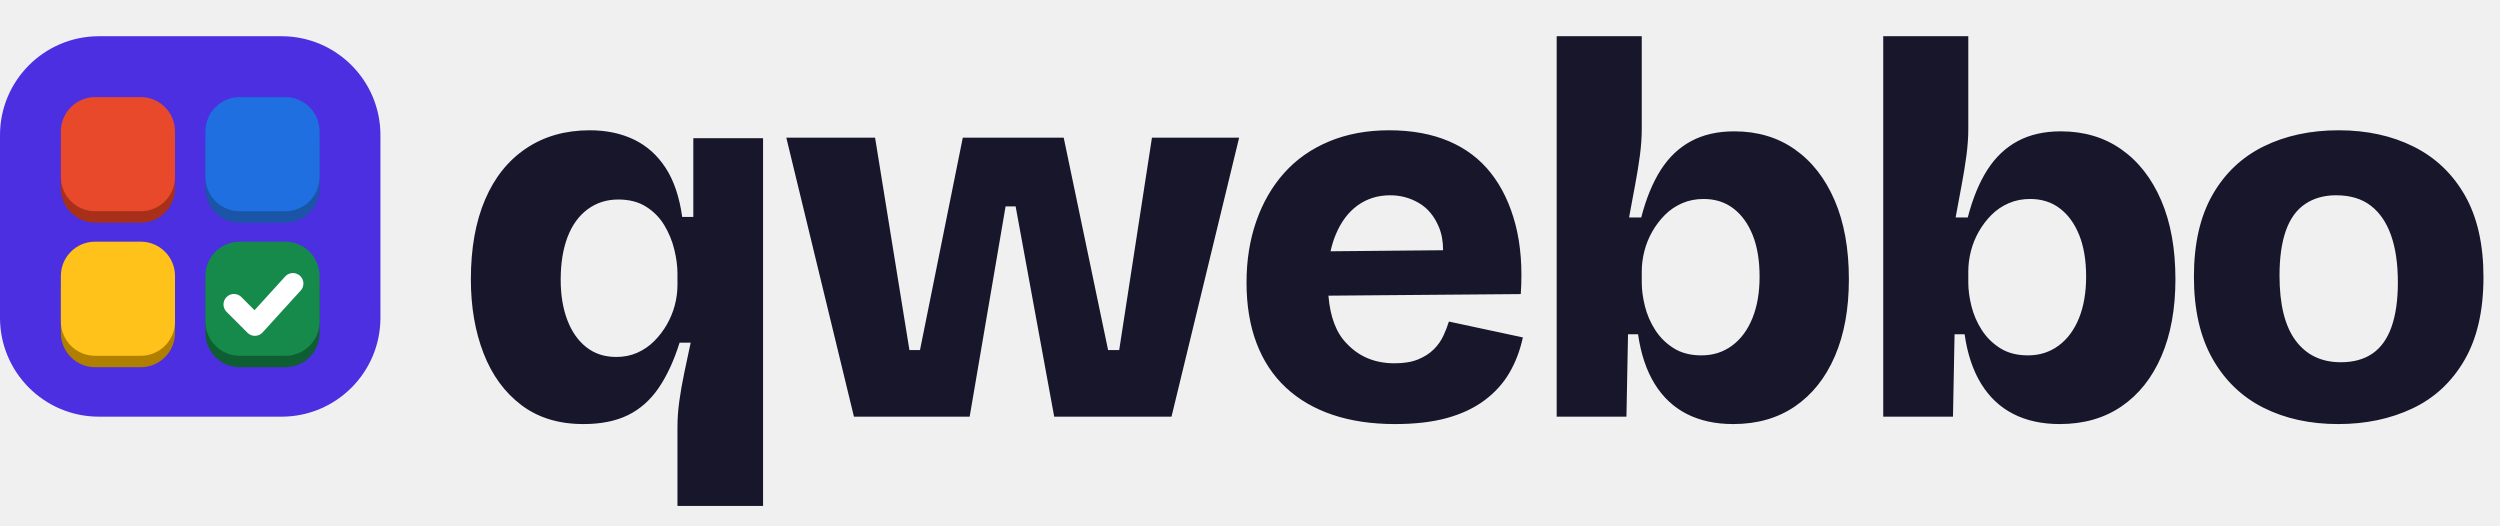
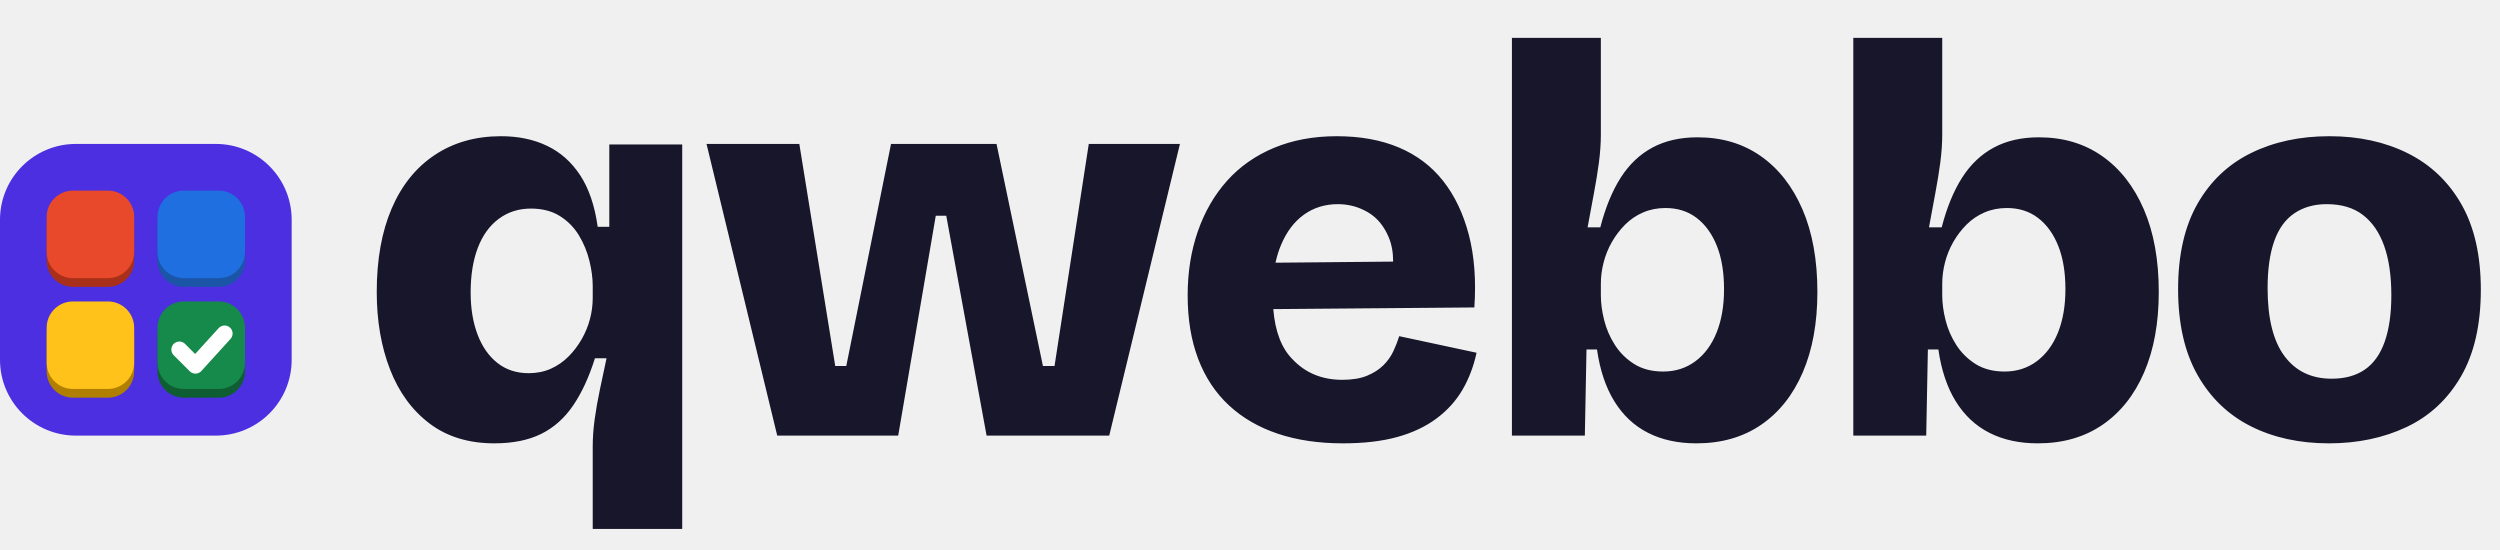
- <svg xmlns="http://www.w3.org/2000/svg" viewBox="0 0 552 116" role="img" aria-label="qwebbo">
-   <g transform="translate(0 8) scale(.84)">
+ <svg xmlns="http://www.w3.org/2000/svg" viewBox="0 0 528 116" role="img" aria-label="qwebbo">
+   <g transform="translate(0 30.40) scale(0.616)">
    <rect width="100" height="100" rx="26" fill="#4B2FE0" />
    <rect x="16" y="19" width="30" height="30" rx="9" fill="#A8301A" />
    <rect x="16" y="16" width="30" height="30" rx="9" fill="#E8492B" />
    <rect x="54" y="19" width="30" height="30" rx="9" fill="#1A55A8" />
    <rect x="54" y="16" width="30" height="30" rx="9" fill="#1F6FE0" />
    <rect x="16" y="57" width="30" height="30" rx="9" fill="#B07F00" />
    <rect x="16" y="54" width="30" height="30" rx="9" fill="#FFC21A" />
    <rect x="54" y="57" width="30" height="30" rx="9" fill="#0F5E33" />
    <rect x="54" y="54" width="30" height="30" rx="9" fill="#158A4A" />
    <path d="M61.5 70.5l5.5 5.5 10-11" fill="none" stroke="#fff" stroke-width="5.5" stroke-linecap="round" stroke-linejoin="round" />
  </g>
-   <path d="M149.583 111.717V94.333Q149.583 91.533 149.992 88.558Q150.4 85.583 151.1 82.258Q151.8 78.933 152.5 75.667H150.05Q148.183 81.617 145.442 85.642Q142.7 89.667 138.675 91.65Q134.65 93.633 128.817 93.633Q120.65 93.633 115.108 89.433Q109.567 85.233 106.767 78.0Q103.967 70.767 103.967 61.667Q103.967 51.4 107.117 44.05Q110.267 36.7 116.217 32.733Q122.167 28.767 130.217 28.767Q135.7 28.767 139.958 30.808Q144.217 32.85 146.958 37.05Q149.7 41.25 150.633 47.9H153.083V30.517H168.483V111.717ZM136.05 78.817Q138.617 78.817 140.717 77.883Q142.817 76.95 144.45 75.317Q146.083 73.683 147.25 71.642Q148.417 69.6 149.0 67.383Q149.583 65.167 149.583 62.95V60.383Q149.583 57.933 148.883 55.075Q148.183 52.217 146.667 49.708Q145.15 47.2 142.642 45.625Q140.133 44.05 136.517 44.05Q132.667 44.05 129.75 46.208Q126.833 48.367 125.317 52.333Q123.8 56.3 123.8 61.783Q123.8 66.8 125.258 70.65Q126.717 74.5 129.458 76.658Q132.2 78.817 136.05 78.817Z M188.55 92.0 173.617 30.4H193.217L200.8 77.3H203.133L212.583 30.4H234.867L244.667 77.3H247.117L254.35 30.4H273.6L258.667 92.0H232.767L224.25 45.567H222.033L214.1 92.0Z M308.017 93.633Q300.317 93.633 294.25 91.592Q288.183 89.55 283.925 85.583Q279.667 81.617 277.45 75.783Q275.233 69.95 275.233 62.367Q275.233 55.017 277.392 48.833Q279.55 42.65 283.575 38.158Q287.6 33.667 293.492 31.217Q299.383 28.767 306.733 28.767Q314.2 28.767 319.858 31.158Q325.517 33.55 329.192 38.217Q332.867 42.883 334.617 49.592Q336.367 56.3 335.783 64.933L293.317 65.283Q293.9 72.4 297.4 75.9Q301.483 80.217 307.9 80.217Q311.05 80.217 313.15 79.342Q315.25 78.467 316.592 77.125Q317.933 75.783 318.692 74.15Q319.45 72.517 319.917 71.0L336.25 74.5Q335.317 78.817 333.275 82.317Q331.233 85.817 327.792 88.383Q324.35 90.95 319.508 92.292Q314.667 93.633 308.017 93.633ZM293.783 55.483 318.633 55.25Q318.633 52.333 317.7 50.117Q316.183 46.5 313.267 44.808Q310.35 43.117 306.967 43.117Q302.883 43.117 299.792 45.333Q296.7 47.55 294.95 51.75Q294.25 53.383 293.783 55.483Z M382.683 93.633Q376.85 93.633 372.475 91.417Q368.1 89.2 365.358 84.767Q362.617 80.333 361.683 73.8H359.467L359.117 92.0H343.717V8.0H362.5V28.417Q362.5 31.217 362.092 34.308Q361.683 37.4 361.042 40.783Q360.4 44.167 359.7 48.017H362.383Q364.017 41.717 366.7 37.517Q369.383 33.317 373.408 31.158Q377.433 29.0 382.917 29.0Q390.617 29.0 396.275 32.967Q401.933 36.933 405.083 44.225Q408.233 51.517 408.233 61.667Q408.233 71.467 405.142 78.642Q402.05 85.817 396.333 89.725Q390.617 93.633 382.683 93.633ZM375.683 78.467Q379.533 78.467 382.45 76.308Q385.367 74.15 386.942 70.242Q388.517 66.333 388.517 61.083Q388.517 55.717 387.0 51.925Q385.483 48.133 382.742 46.033Q380.0 43.933 376.15 43.933Q373.583 43.933 371.425 44.867Q369.267 45.8 367.633 47.433Q366.0 49.067 364.833 51.108Q363.667 53.15 363.083 55.425Q362.5 57.7 362.5 59.917V62.367Q362.5 64.817 363.2 67.617Q363.9 70.417 365.475 72.867Q367.05 75.317 369.558 76.892Q372.067 78.467 375.683 78.467Z M454.783 93.633Q448.95 93.633 444.575 91.417Q440.2 89.2 437.458 84.767Q434.717 80.333 433.783 73.8H431.567L431.217 92.0H415.817V8.0H434.6V28.417Q434.6 31.217 434.192 34.308Q433.783 37.4 433.142 40.783Q432.5 44.167 431.8 48.017H434.483Q436.117 41.717 438.8 37.517Q441.483 33.317 445.508 31.158Q449.533 29.0 455.017 29.0Q462.717 29.0 468.375 32.967Q474.033 36.933 477.183 44.225Q480.333 51.517 480.333 61.667Q480.333 71.467 477.242 78.642Q474.15 85.817 468.433 89.725Q462.717 93.633 454.783 93.633ZM447.783 78.467Q451.633 78.467 454.55 76.308Q457.467 74.15 459.042 70.242Q460.617 66.333 460.617 61.083Q460.617 55.717 459.1 51.925Q457.583 48.133 454.842 46.033Q452.1 43.933 448.25 43.933Q445.683 43.933 443.525 44.867Q441.367 45.8 439.733 47.433Q438.1 49.067 436.933 51.108Q435.767 53.15 435.183 55.425Q434.6 57.7 434.6 59.917V62.367Q434.6 64.817 435.3 67.617Q436 70.417 437.575 72.867Q439.15 75.317 441.658 76.892Q444.167 78.467 447.783 78.467Z M516.267 93.633Q506.933 93.633 499.758 90.017Q492.583 86.4 488.5 79.167Q484.417 71.933 484.417 61.083Q484.417 50.233 488.5 43.058Q492.583 35.883 499.817 32.325Q507.05 28.767 516.383 28.767Q525.717 28.767 532.95 32.383Q540.183 36.0 544.267 43.175Q548.35 50.35 548.35 61.2Q548.35 72.283 544.15 79.517Q539.95 86.75 532.658 90.192Q525.367 93.633 516.267 93.633ZM516.85 79.983Q521.05 79.983 523.85 78.058Q526.65 76.133 528.05 72.167Q529.45 68.2 529.45 62.367Q529.45 56.183 527.933 51.925Q526.417 47.667 523.442 45.392Q520.467 43.117 515.8 43.117Q511.833 43.117 508.975 45.042Q506.117 46.967 504.717 50.933Q503.317 54.9 503.317 60.85Q503.317 70.417 506.875 75.2Q510.433 79.983 516.85 79.983Z" fill="#17162B" />
+   <path d="M125.183 111.717V94.333Q125.183 91.533 125.592 88.558Q126.0 85.583 126.7 82.258Q127.4 78.933 128.1 75.667H125.65Q123.783 81.617 121.042 85.642Q118.3 89.667 114.275 91.65Q110.25 93.633 104.417 93.633Q96.25 93.633 90.708 89.433Q85.167 85.233 82.367 78.0Q79.567 70.767 79.567 61.667Q79.567 51.4 82.717 44.05Q85.867 36.7 91.817 32.733Q97.767 28.767 105.817 28.767Q111.3 28.767 115.558 30.808Q119.817 32.85 122.558 37.05Q125.3 41.25 126.233 47.9H128.683V30.517H144.083V111.717ZM111.65 78.817Q114.217 78.817 116.317 77.883Q118.417 76.95 120.05 75.317Q121.683 73.683 122.85 71.642Q124.017 69.6 124.6 67.383Q125.183 65.167 125.183 62.95V60.383Q125.183 57.933 124.483 55.075Q123.783 52.217 122.267 49.708Q120.75 47.2 118.242 45.625Q115.733 44.05 112.117 44.05Q108.267 44.05 105.35 46.208Q102.433 48.367 100.917 52.333Q99.4 56.3 99.4 61.783Q99.4 66.8 100.858 70.65Q102.317 74.5 105.058 76.658Q107.8 78.817 111.65 78.817Z M164.15 92.0 149.217 30.4H168.817L176.4 77.3H178.733L188.183 30.4H210.467L220.267 77.3H222.717L229.95 30.4H249.2L234.267 92.0H208.367L199.85 45.567H197.633L189.7 92.0Z M283.617 93.633Q275.917 93.633 269.85 91.592Q263.783 89.55 259.525 85.583Q255.267 81.617 253.05 75.783Q250.833 69.95 250.833 62.367Q250.833 55.017 252.992 48.833Q255.15 42.65 259.175 38.158Q263.2 33.667 269.092 31.217Q274.983 28.767 282.333 28.767Q289.8 28.767 295.458 31.158Q301.117 33.55 304.792 38.217Q308.467 42.883 310.217 49.592Q311.967 56.3 311.383 64.933L268.917 65.283Q269.5 72.4 273.0 75.9Q277.083 80.217 283.5 80.217Q286.65 80.217 288.75 79.342Q290.85 78.467 292.192 77.125Q293.533 75.783 294.292 74.15Q295.05 72.517 295.517 71.0L311.85 74.5Q310.917 78.817 308.875 82.317Q306.833 85.817 303.392 88.383Q299.95 90.95 295.108 92.292Q290.267 93.633 283.617 93.633ZM269.383 55.483 294.233 55.25Q294.233 52.333 293.3 50.117Q291.783 46.5 288.867 44.808Q285.95 43.117 282.567 43.117Q278.483 43.117 275.392 45.333Q272.3 47.55 270.55 51.75Q269.85 53.383 269.383 55.483Z M358.283 93.633Q352.45 93.633 348.075 91.417Q343.7 89.2 340.958 84.767Q338.217 80.333 337.283 73.8H335.067L334.717 92.0H319.317V8.0H338.1V28.417Q338.1 31.217 337.692 34.308Q337.283 37.4 336.642 40.783Q336.0 44.167 335.3 48.017H337.983Q339.617 41.717 342.3 37.517Q344.983 33.317 349.008 31.158Q353.033 29.0 358.517 29.0Q366.217 29.0 371.875 32.967Q377.533 36.933 380.683 44.225Q383.833 51.517 383.833 61.667Q383.833 71.467 380.742 78.642Q377.65 85.817 371.933 89.725Q366.217 93.633 358.283 93.633ZM351.283 78.467Q355.133 78.467 358.05 76.308Q360.967 74.15 362.542 70.242Q364.117 66.333 364.117 61.083Q364.117 55.717 362.6 51.925Q361.083 48.133 358.342 46.033Q355.6 43.933 351.75 43.933Q349.183 43.933 347.025 44.867Q344.867 45.8 343.233 47.433Q341.6 49.067 340.433 51.108Q339.267 53.15 338.683 55.425Q338.1 57.7 338.1 59.917V62.367Q338.1 64.817 338.8 67.617Q339.5 70.417 341.075 72.867Q342.65 75.317 345.158 76.892Q347.667 78.467 351.283 78.467Z M430.383 93.633Q424.55 93.633 420.175 91.417Q415.8 89.2 413.058 84.767Q410.317 80.333 409.383 73.8H407.167L406.817 92.0H391.417V8.0H410.2V28.417Q410.2 31.217 409.792 34.308Q409.383 37.4 408.742 40.783Q408.1 44.167 407.4 48.017H410.083Q411.717 41.717 414.4 37.517Q417.083 33.317 421.108 31.158Q425.133 29.0 430.617 29.0Q438.317 29.0 443.975 32.967Q449.633 36.933 452.783 44.225Q455.933 51.517 455.933 61.667Q455.933 71.467 452.842 78.642Q449.75 85.817 444.033 89.725Q438.317 93.633 430.383 93.633ZM423.383 78.467Q427.233 78.467 430.15 76.308Q433.067 74.15 434.642 70.242Q436.217 66.333 436.217 61.083Q436.217 55.717 434.7 51.925Q433.183 48.133 430.442 46.033Q427.7 43.933 423.85 43.933Q421.283 43.933 419.125 44.867Q416.967 45.8 415.333 47.433Q413.7 49.067 412.533 51.108Q411.367 53.15 410.783 55.425Q410.2 57.7 410.2 59.917V62.367Q410.2 64.817 410.9 67.617Q411.6 70.417 413.175 72.867Q414.75 75.317 417.258 76.892Q419.767 78.467 423.383 78.467Z M491.867 93.633Q482.533 93.633 475.358 90.017Q468.183 86.4 464.1 79.167Q460.017 71.933 460.017 61.083Q460.017 50.233 464.1 43.058Q468.183 35.883 475.417 32.325Q482.65 28.767 491.983 28.767Q501.317 28.767 508.55 32.383Q515.783 36.0 519.867 43.175Q523.95 50.35 523.95 61.2Q523.95 72.283 519.75 79.517Q515.55 86.75 508.258 90.192Q500.967 93.633 491.867 93.633ZM492.45 79.983Q496.65 79.983 499.45 78.058Q502.25 76.133 503.65 72.167Q505.05 68.2 505.05 62.367Q505.05 56.183 503.533 51.925Q502.017 47.667 499.042 45.392Q496.067 43.117 491.4 43.117Q487.433 43.117 484.575 45.042Q481.717 46.967 480.317 50.933Q478.917 54.9 478.917 60.85Q478.917 70.417 482.475 75.2Q486.033 79.983 492.45 79.983Z" fill="#17162B" />
</svg>
